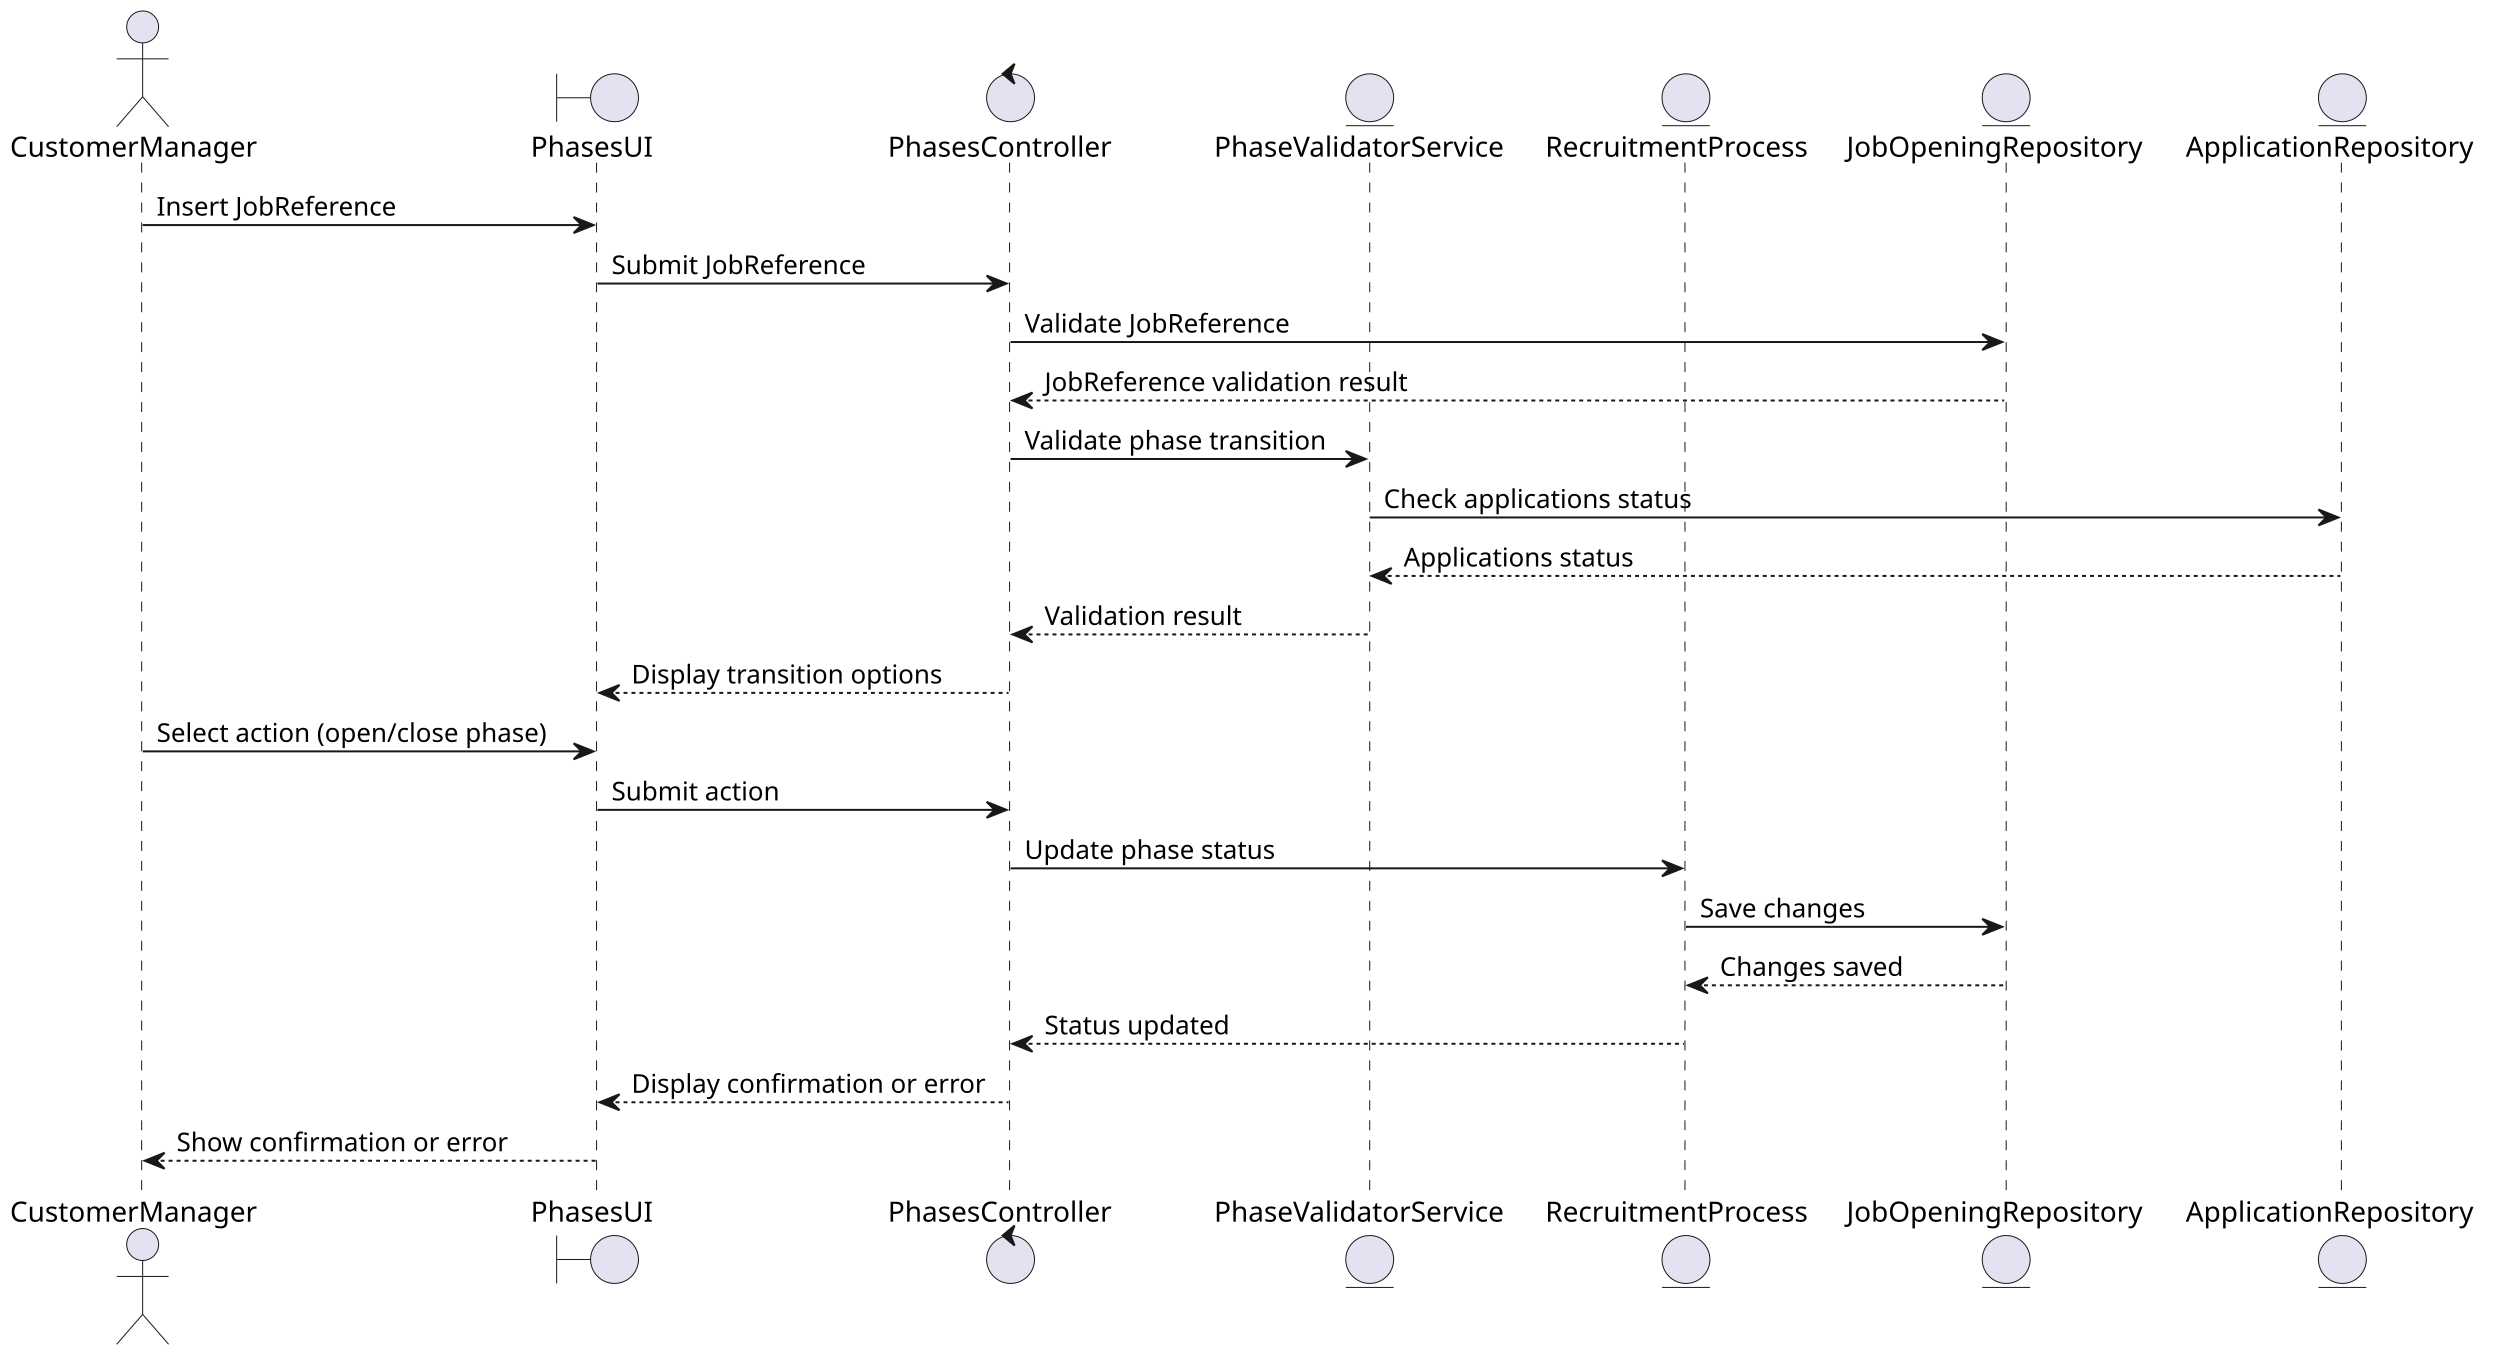
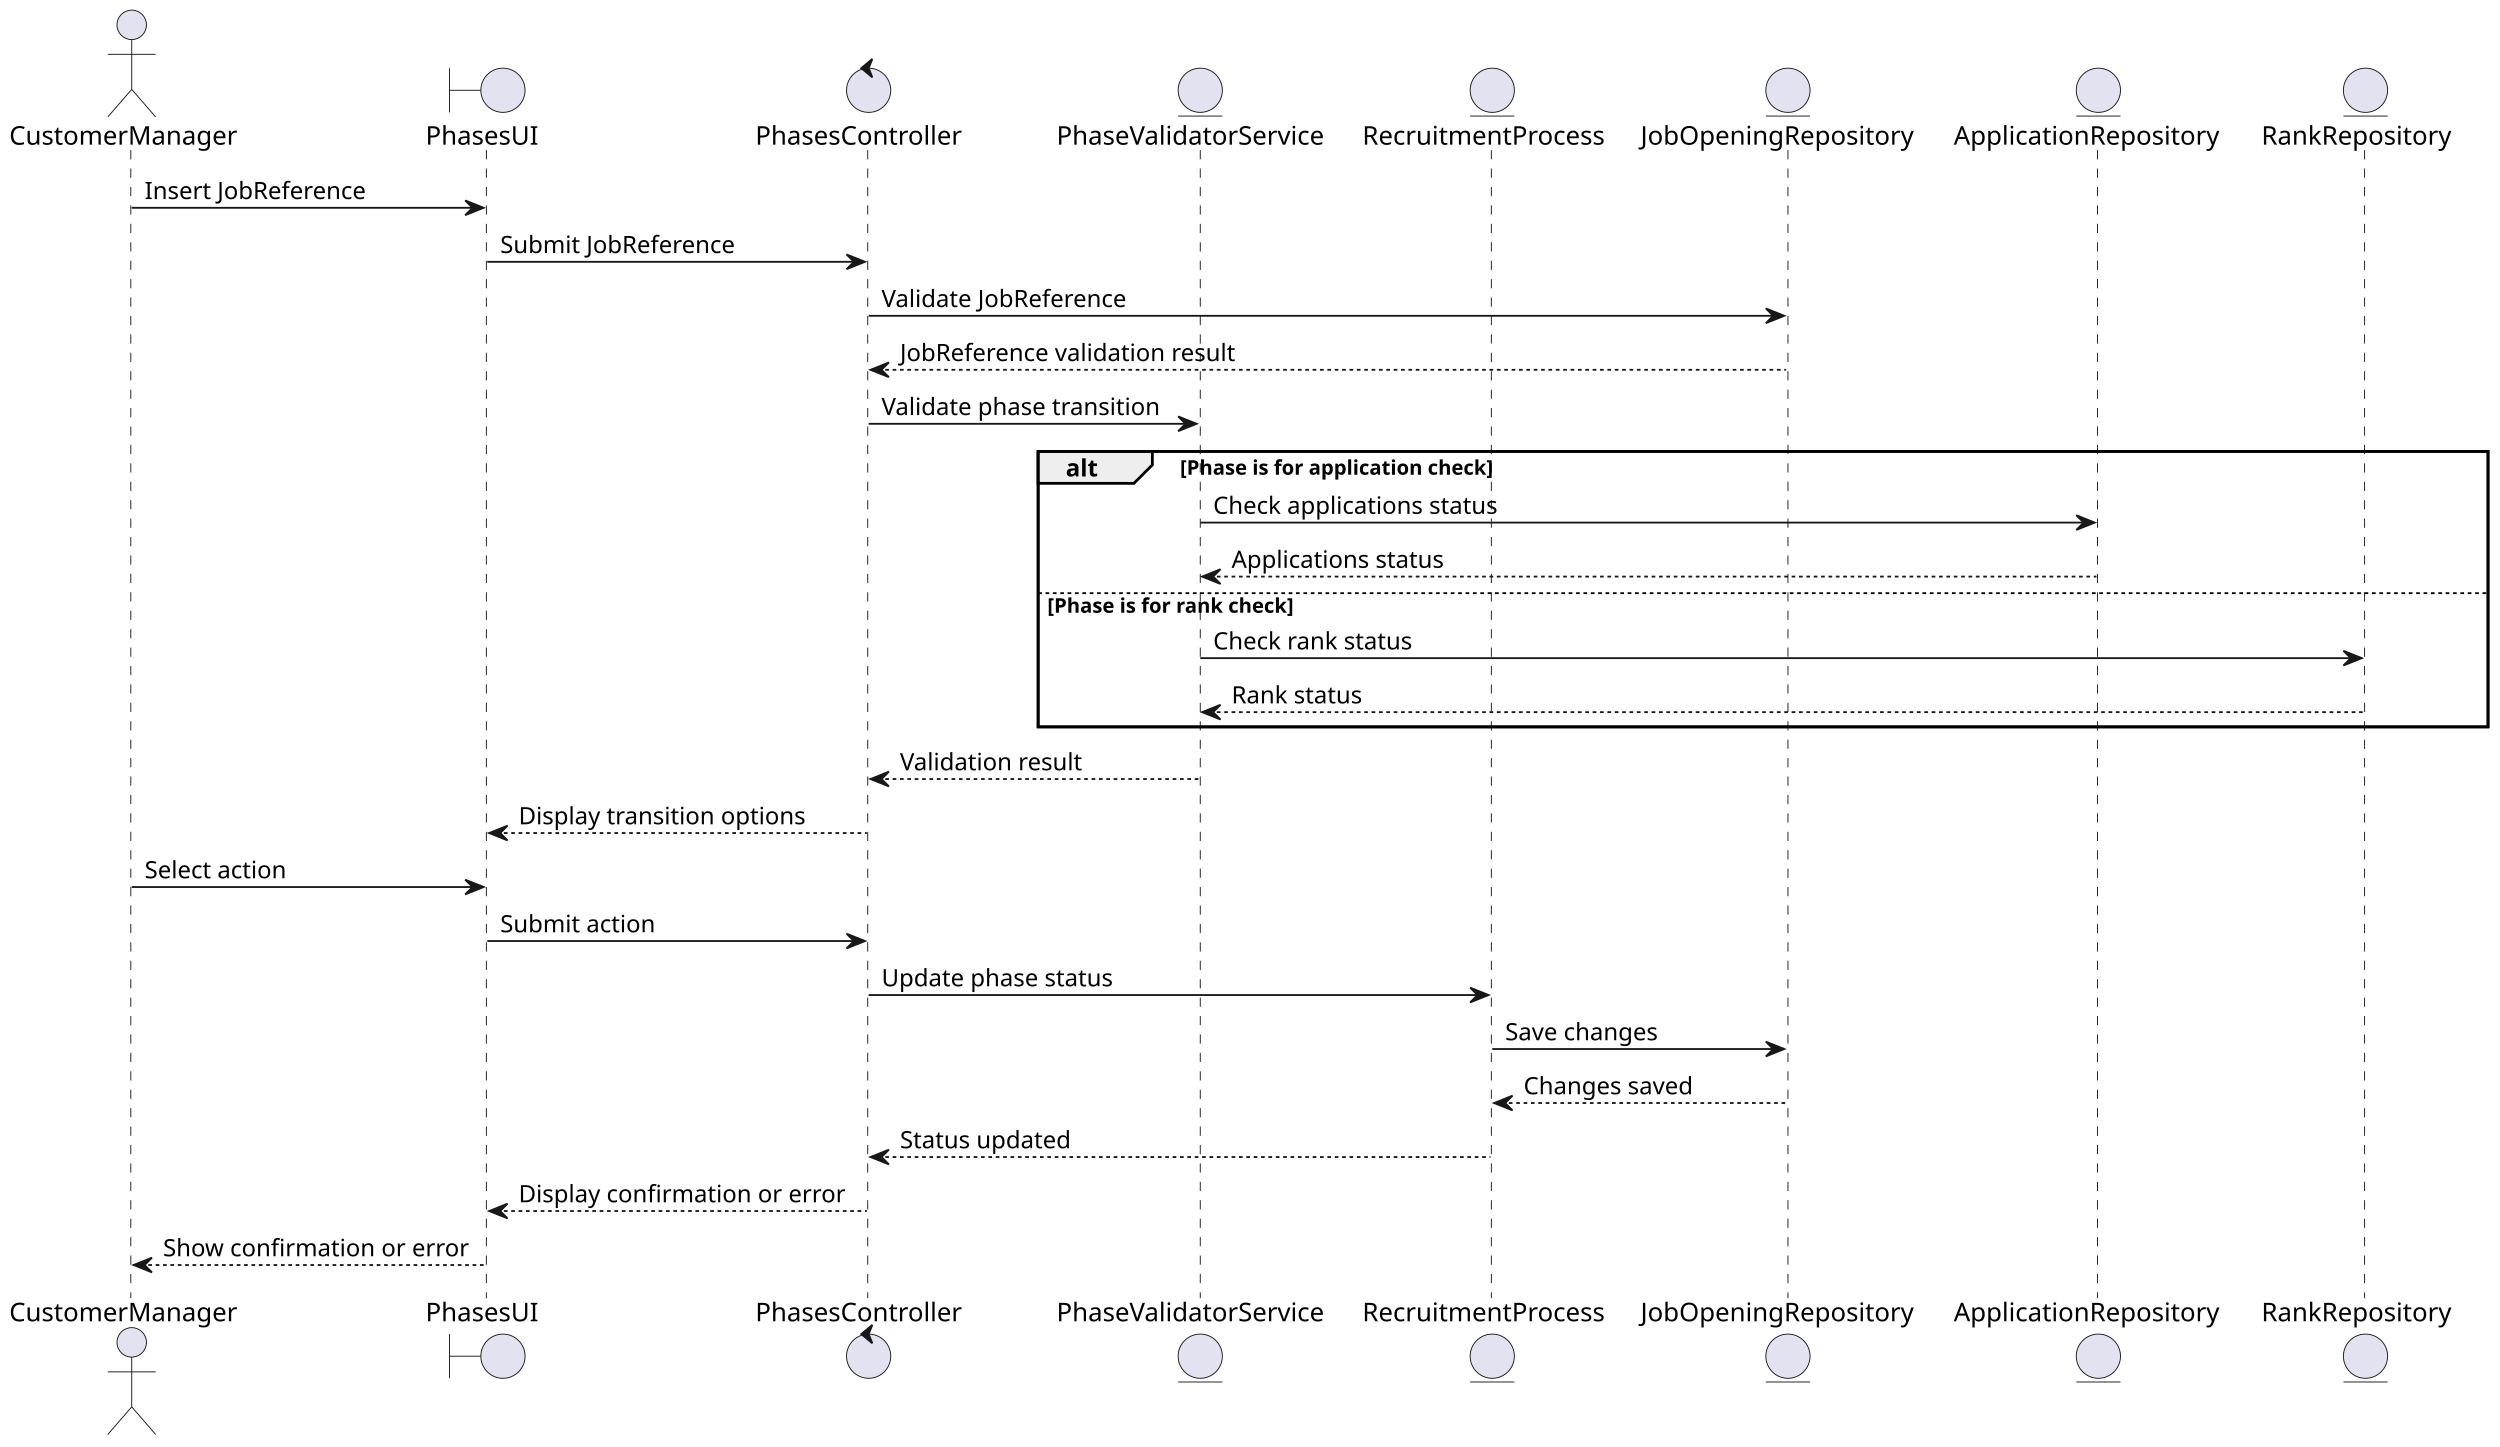
- <svg xmlns="http://www.w3.org/2000/svg" contentStyleType="text/css" height="680px" preserveAspectRatio="none" style="width:1253px;height:680px;background:#FFFFFF;" version="1.1" viewBox="0 0 1253 680" width="1253px" zoomAndPan="magnify">
+ <svg xmlns="http://www.w3.org/2000/svg" contentStyleType="text/css" height="785px" preserveAspectRatio="none" style="width:1357px;height:785px;background:#FFFFFF;" version="1.1" viewBox="0 0 1357 785" width="1357px" zoomAndPan="magnify">
  <defs />
  <g>
-     <line style="stroke:#181818;stroke-width:0.5;stroke-dasharray:5.0,5.0;" x1="71" x2="71" y1="81.488" y2="599.768" />
-     <line style="stroke:#181818;stroke-width:0.5;stroke-dasharray:5.0,5.0;" x1="299" x2="299" y1="81.488" y2="599.768" />
-     <line style="stroke:#181818;stroke-width:0.5;stroke-dasharray:5.0,5.0;" x1="506" x2="506" y1="81.488" y2="599.768" />
-     <line style="stroke:#181818;stroke-width:0.5;stroke-dasharray:5.0,5.0;" x1="686.5" x2="686.5" y1="81.488" y2="599.768" />
-     <line style="stroke:#181818;stroke-width:0.5;stroke-dasharray:5.0,5.0;" x1="844.5" x2="844.5" y1="81.488" y2="599.768" />
-     <line style="stroke:#181818;stroke-width:0.5;stroke-dasharray:5.0,5.0;" x1="1005.5" x2="1005.5" y1="81.488" y2="599.768" />
-     <line style="stroke:#181818;stroke-width:0.5;stroke-dasharray:5.0,5.0;" x1="1173.5" x2="1173.5" y1="81.488" y2="599.768" />
+     <rect fill="none" height="149.508" style="stroke:#000000;stroke-width:1.5;" width="787" x="563.5" y="245.041" />
+     <line style="stroke:#181818;stroke-width:0.5;stroke-dasharray:5.0,5.0;" x1="71" x2="71" y1="81.488" y2="704.654" />
+     <line style="stroke:#181818;stroke-width:0.5;stroke-dasharray:5.0,5.0;" x1="264" x2="264" y1="81.488" y2="704.654" />
+     <line style="stroke:#181818;stroke-width:0.5;stroke-dasharray:5.0,5.0;" x1="471" x2="471" y1="81.488" y2="704.654" />
+     <line style="stroke:#181818;stroke-width:0.5;stroke-dasharray:5.0,5.0;" x1="651.5" x2="651.5" y1="81.488" y2="704.654" />
+     <line style="stroke:#181818;stroke-width:0.5;stroke-dasharray:5.0,5.0;" x1="809.5" x2="809.5" y1="81.488" y2="704.654" />
+     <line style="stroke:#181818;stroke-width:0.5;stroke-dasharray:5.0,5.0;" x1="970.5" x2="970.5" y1="81.488" y2="704.654" />
+     <line style="stroke:#181818;stroke-width:0.5;stroke-dasharray:5.0,5.0;" x1="1138.5" x2="1138.5" y1="81.488" y2="704.654" />
+     <line style="stroke:#181818;stroke-width:0.5;stroke-dasharray:5.0,5.0;" x1="1283.5" x2="1283.5" y1="81.488" y2="704.654" />
    <text fill="#000000" font-family="sans-serif" font-size="14" lengthAdjust="spacing" textLength="127" x="5" y="78.535">CustomerManager</text>
    <ellipse cx="71.5" cy="13.5" fill="#E2E2F0" rx="8" ry="8" style="stroke:#181818;stroke-width:0.5;" />
    <path d="M71.5,21.5 L71.5,48.5 M58.5,29.5 L84.5,29.5 M71.5,48.5 L58.5,63.5 M71.5,48.5 L84.5,63.5 " fill="none" style="stroke:#181818;stroke-width:0.5;" />
-     <text fill="#000000" font-family="sans-serif" font-size="14" lengthAdjust="spacing" textLength="127" x="5" y="612.303">CustomerManager</text>
-     <ellipse cx="71.5" cy="623.756" fill="#E2E2F0" rx="8" ry="8" style="stroke:#181818;stroke-width:0.5;" />
-     <path d="M71.5,631.756 L71.5,658.756 M58.5,639.756 L84.5,639.756 M71.5,658.756 L58.5,673.756 M71.5,658.756 L84.5,673.756 " fill="none" style="stroke:#181818;stroke-width:0.5;" />
-     <text fill="#000000" font-family="sans-serif" font-size="14" lengthAdjust="spacing" textLength="61" x="266" y="78.535">PhasesUI</text>
-     <path d="M279,37 L279,61 M279,49 L296,49 " fill="none" style="stroke:#181818;stroke-width:0.5;" />
-     <ellipse cx="308" cy="49" fill="#E2E2F0" rx="12" ry="12" style="stroke:#181818;stroke-width:0.5;" />
-     <text fill="#000000" font-family="sans-serif" font-size="14" lengthAdjust="spacing" textLength="61" x="266" y="612.303">PhasesUI</text>
-     <path d="M279,619.256 L279,643.256 M279,631.256 L296,631.256 " fill="none" style="stroke:#181818;stroke-width:0.5;" />
-     <ellipse cx="308" cy="631.256" fill="#E2E2F0" rx="12" ry="12" style="stroke:#181818;stroke-width:0.5;" />
-     <text fill="#000000" font-family="sans-serif" font-size="14" lengthAdjust="spacing" textLength="117" x="445" y="78.535">PhasesController</text>
-     <ellipse cx="506.5" cy="49" fill="#E2E2F0" rx="12" ry="12" style="stroke:#181818;stroke-width:0.5;" />
-     <polygon fill="#181818" points="502.5,37,508.5,32,506.5,37,508.5,42,502.5,37" style="stroke:#181818;stroke-width:1.0;" />
-     <text fill="#000000" font-family="sans-serif" font-size="14" lengthAdjust="spacing" textLength="117" x="445" y="612.303">PhasesController</text>
-     <ellipse cx="506.5" cy="631.256" fill="#E2E2F0" rx="12" ry="12" style="stroke:#181818;stroke-width:0.5;" />
-     <polygon fill="#181818" points="502.5,619.256,508.5,614.256,506.5,619.256,508.5,624.256,502.5,619.256" style="stroke:#181818;stroke-width:1.0;" />
-     <text fill="#000000" font-family="sans-serif" font-size="14" lengthAdjust="spacing" textLength="150" x="608.5" y="78.535">PhaseValidatorService</text>
-     <ellipse cx="686.5" cy="49" fill="#E2E2F0" rx="12" ry="12" style="stroke:#181818;stroke-width:0.5;" />
-     <line style="stroke:#181818;stroke-width:0.5;" x1="674.5" x2="698.5" y1="63" y2="63" />
-     <text fill="#000000" font-family="sans-serif" font-size="14" lengthAdjust="spacing" textLength="150" x="608.5" y="612.303">PhaseValidatorService</text>
-     <ellipse cx="686.5" cy="631.256" fill="#E2E2F0" rx="12" ry="12" style="stroke:#181818;stroke-width:0.5;" />
-     <line style="stroke:#181818;stroke-width:0.5;" x1="674.5" x2="698.5" y1="645.256" y2="645.256" />
-     <text fill="#000000" font-family="sans-serif" font-size="14" lengthAdjust="spacing" textLength="135" x="774.5" y="78.535">RecruitmentProcess</text>
-     <ellipse cx="845" cy="49" fill="#E2E2F0" rx="12" ry="12" style="stroke:#181818;stroke-width:0.5;" />
-     <line style="stroke:#181818;stroke-width:0.5;" x1="833" x2="857" y1="63" y2="63" />
-     <text fill="#000000" font-family="sans-serif" font-size="14" lengthAdjust="spacing" textLength="135" x="774.5" y="612.303">RecruitmentProcess</text>
-     <ellipse cx="845" cy="631.256" fill="#E2E2F0" rx="12" ry="12" style="stroke:#181818;stroke-width:0.5;" />
-     <line style="stroke:#181818;stroke-width:0.5;" x1="833" x2="857" y1="645.256" y2="645.256" />
-     <text fill="#000000" font-family="sans-serif" font-size="14" lengthAdjust="spacing" textLength="154" x="925.5" y="78.535">JobOpeningRepository</text>
-     <ellipse cx="1005.5" cy="49" fill="#E2E2F0" rx="12" ry="12" style="stroke:#181818;stroke-width:0.5;" />
-     <line style="stroke:#181818;stroke-width:0.5;" x1="993.5" x2="1017.5" y1="63" y2="63" />
-     <text fill="#000000" font-family="sans-serif" font-size="14" lengthAdjust="spacing" textLength="154" x="925.5" y="612.303">JobOpeningRepository</text>
-     <ellipse cx="1005.5" cy="631.256" fill="#E2E2F0" rx="12" ry="12" style="stroke:#181818;stroke-width:0.5;" />
-     <line style="stroke:#181818;stroke-width:0.5;" x1="993.5" x2="1017.5" y1="645.256" y2="645.256" />
-     <text fill="#000000" font-family="sans-serif" font-size="14" lengthAdjust="spacing" textLength="151" x="1095.5" y="78.535">ApplicationRepository</text>
-     <ellipse cx="1174" cy="49" fill="#E2E2F0" rx="12" ry="12" style="stroke:#181818;stroke-width:0.5;" />
-     <line style="stroke:#181818;stroke-width:0.5;" x1="1162" x2="1186" y1="63" y2="63" />
-     <text fill="#000000" font-family="sans-serif" font-size="14" lengthAdjust="spacing" textLength="151" x="1095.5" y="612.303">ApplicationRepository</text>
-     <ellipse cx="1174" cy="631.256" fill="#E2E2F0" rx="12" ry="12" style="stroke:#181818;stroke-width:0.5;" />
-     <line style="stroke:#181818;stroke-width:0.5;" x1="1162" x2="1186" y1="645.256" y2="645.256" />
-     <polygon fill="#181818" points="287.5,108.799,297.5,112.799,287.5,116.799,291.5,112.799" style="stroke:#181818;stroke-width:1.0;" />
-     <line style="stroke:#181818;stroke-width:1.0;" x1="71.5" x2="293.5" y1="112.799" y2="112.799" />
+     <text fill="#000000" font-family="sans-serif" font-size="14" lengthAdjust="spacing" textLength="127" x="5" y="717.189">CustomerManager</text>
+     <ellipse cx="71.5" cy="728.643" fill="#E2E2F0" rx="8" ry="8" style="stroke:#181818;stroke-width:0.5;" />
+     <path d="M71.5,736.643 L71.5,763.643 M58.5,744.643 L84.5,744.643 M71.5,763.643 L58.5,778.643 M71.5,763.643 L84.5,778.643 " fill="none" style="stroke:#181818;stroke-width:0.5;" />
+     <text fill="#000000" font-family="sans-serif" font-size="14" lengthAdjust="spacing" textLength="61" x="231" y="78.535">PhasesUI</text>
+     <path d="M244,37 L244,61 M244,49 L261,49 " fill="none" style="stroke:#181818;stroke-width:0.5;" />
+     <ellipse cx="273" cy="49" fill="#E2E2F0" rx="12" ry="12" style="stroke:#181818;stroke-width:0.5;" />
+     <text fill="#000000" font-family="sans-serif" font-size="14" lengthAdjust="spacing" textLength="61" x="231" y="717.189">PhasesUI</text>
+     <path d="M244,724.143 L244,748.143 M244,736.143 L261,736.143 " fill="none" style="stroke:#181818;stroke-width:0.5;" />
+     <ellipse cx="273" cy="736.143" fill="#E2E2F0" rx="12" ry="12" style="stroke:#181818;stroke-width:0.5;" />
+     <text fill="#000000" font-family="sans-serif" font-size="14" lengthAdjust="spacing" textLength="117" x="410" y="78.535">PhasesController</text>
+     <ellipse cx="471.5" cy="49" fill="#E2E2F0" rx="12" ry="12" style="stroke:#181818;stroke-width:0.5;" />
+     <polygon fill="#181818" points="467.5,37,473.5,32,471.5,37,473.5,42,467.5,37" style="stroke:#181818;stroke-width:1.0;" />
+     <text fill="#000000" font-family="sans-serif" font-size="14" lengthAdjust="spacing" textLength="117" x="410" y="717.189">PhasesController</text>
+     <ellipse cx="471.5" cy="736.143" fill="#E2E2F0" rx="12" ry="12" style="stroke:#181818;stroke-width:0.5;" />
+     <polygon fill="#181818" points="467.5,724.143,473.5,719.143,471.5,724.143,473.5,729.143,467.5,724.143" style="stroke:#181818;stroke-width:1.0;" />
+     <text fill="#000000" font-family="sans-serif" font-size="14" lengthAdjust="spacing" textLength="150" x="573.5" y="78.535">PhaseValidatorService</text>
+     <ellipse cx="651.5" cy="49" fill="#E2E2F0" rx="12" ry="12" style="stroke:#181818;stroke-width:0.5;" />
+     <line style="stroke:#181818;stroke-width:0.5;" x1="639.5" x2="663.5" y1="63" y2="63" />
+     <text fill="#000000" font-family="sans-serif" font-size="14" lengthAdjust="spacing" textLength="150" x="573.5" y="717.189">PhaseValidatorService</text>
+     <ellipse cx="651.5" cy="736.143" fill="#E2E2F0" rx="12" ry="12" style="stroke:#181818;stroke-width:0.5;" />
+     <line style="stroke:#181818;stroke-width:0.5;" x1="639.5" x2="663.5" y1="750.143" y2="750.143" />
+     <text fill="#000000" font-family="sans-serif" font-size="14" lengthAdjust="spacing" textLength="135" x="739.5" y="78.535">RecruitmentProcess</text>
+     <ellipse cx="810" cy="49" fill="#E2E2F0" rx="12" ry="12" style="stroke:#181818;stroke-width:0.5;" />
+     <line style="stroke:#181818;stroke-width:0.5;" x1="798" x2="822" y1="63" y2="63" />
+     <text fill="#000000" font-family="sans-serif" font-size="14" lengthAdjust="spacing" textLength="135" x="739.5" y="717.189">RecruitmentProcess</text>
+     <ellipse cx="810" cy="736.143" fill="#E2E2F0" rx="12" ry="12" style="stroke:#181818;stroke-width:0.5;" />
+     <line style="stroke:#181818;stroke-width:0.5;" x1="798" x2="822" y1="750.143" y2="750.143" />
+     <text fill="#000000" font-family="sans-serif" font-size="14" lengthAdjust="spacing" textLength="154" x="890.5" y="78.535">JobOpeningRepository</text>
+     <ellipse cx="970.5" cy="49" fill="#E2E2F0" rx="12" ry="12" style="stroke:#181818;stroke-width:0.5;" />
+     <line style="stroke:#181818;stroke-width:0.5;" x1="958.5" x2="982.5" y1="63" y2="63" />
+     <text fill="#000000" font-family="sans-serif" font-size="14" lengthAdjust="spacing" textLength="154" x="890.5" y="717.189">JobOpeningRepository</text>
+     <ellipse cx="970.5" cy="736.143" fill="#E2E2F0" rx="12" ry="12" style="stroke:#181818;stroke-width:0.5;" />
+     <line style="stroke:#181818;stroke-width:0.5;" x1="958.5" x2="982.5" y1="750.143" y2="750.143" />
+     <text fill="#000000" font-family="sans-serif" font-size="14" lengthAdjust="spacing" textLength="151" x="1060.5" y="78.535">ApplicationRepository</text>
+     <ellipse cx="1139" cy="49" fill="#E2E2F0" rx="12" ry="12" style="stroke:#181818;stroke-width:0.5;" />
+     <line style="stroke:#181818;stroke-width:0.5;" x1="1127" x2="1151" y1="63" y2="63" />
+     <text fill="#000000" font-family="sans-serif" font-size="14" lengthAdjust="spacing" textLength="151" x="1060.5" y="717.189">ApplicationRepository</text>
+     <ellipse cx="1139" cy="736.143" fill="#E2E2F0" rx="12" ry="12" style="stroke:#181818;stroke-width:0.5;" />
+     <line style="stroke:#181818;stroke-width:0.5;" x1="1127" x2="1151" y1="750.143" y2="750.143" />
+     <text fill="#000000" font-family="sans-serif" font-size="14" lengthAdjust="spacing" textLength="107" x="1227.5" y="78.535">RankRepository</text>
+     <ellipse cx="1284" cy="49" fill="#E2E2F0" rx="12" ry="12" style="stroke:#181818;stroke-width:0.5;" />
+     <line style="stroke:#181818;stroke-width:0.5;" x1="1272" x2="1296" y1="63" y2="63" />
+     <text fill="#000000" font-family="sans-serif" font-size="14" lengthAdjust="spacing" textLength="107" x="1227.5" y="717.189">RankRepository</text>
+     <ellipse cx="1284" cy="736.143" fill="#E2E2F0" rx="12" ry="12" style="stroke:#181818;stroke-width:0.5;" />
+     <line style="stroke:#181818;stroke-width:0.5;" x1="1272" x2="1296" y1="750.143" y2="750.143" />
+     <polygon fill="#181818" points="252.5,108.799,262.5,112.799,252.5,116.799,256.5,112.799" style="stroke:#181818;stroke-width:1.0;" />
+     <line style="stroke:#181818;stroke-width:1.0;" x1="71.5" x2="258.5" y1="112.799" y2="112.799" />
    <text fill="#000000" font-family="sans-serif" font-size="13" lengthAdjust="spacing" textLength="121" x="78.5" y="108.057">Insert JobReference</text>
-     <polygon fill="#181818" points="494.5,138.109,504.5,142.109,494.5,146.109,498.5,142.109" style="stroke:#181818;stroke-width:1.0;" />
-     <line style="stroke:#181818;stroke-width:1.0;" x1="299.5" x2="500.5" y1="142.109" y2="142.109" />
-     <text fill="#000000" font-family="sans-serif" font-size="13" lengthAdjust="spacing" textLength="129" x="306.5" y="137.367">Submit JobReference</text>
-     <polygon fill="#181818" points="993.5,167.42,1003.5,171.42,993.5,175.42,997.5,171.42" style="stroke:#181818;stroke-width:1.0;" />
-     <line style="stroke:#181818;stroke-width:1.0;" x1="506.5" x2="999.5" y1="171.42" y2="171.42" />
-     <text fill="#000000" font-family="sans-serif" font-size="13" lengthAdjust="spacing" textLength="135" x="513.5" y="166.678">Validate JobReference</text>
-     <polygon fill="#181818" points="517.5,196.731,507.5,200.731,517.5,204.731,513.5,200.731" style="stroke:#181818;stroke-width:1.0;" />
-     <line style="stroke:#181818;stroke-width:1.0;stroke-dasharray:2.0,2.0;" x1="511.5" x2="1004.5" y1="200.731" y2="200.731" />
-     <text fill="#000000" font-family="sans-serif" font-size="13" lengthAdjust="spacing" textLength="187" x="523.5" y="195.988">JobReference validation result</text>
-     <polygon fill="#181818" points="674.5,226.041,684.5,230.041,674.5,234.041,678.5,230.041" style="stroke:#181818;stroke-width:1.0;" />
-     <line style="stroke:#181818;stroke-width:1.0;" x1="506.5" x2="680.5" y1="230.041" y2="230.041" />
-     <text fill="#000000" font-family="sans-serif" font-size="13" lengthAdjust="spacing" textLength="156" x="513.5" y="225.299">Validate phase transition</text>
-     <polygon fill="#181818" points="1162,255.352,1172,259.352,1162,263.352,1166,259.352" style="stroke:#181818;stroke-width:1.0;" />
-     <line style="stroke:#181818;stroke-width:1.0;" x1="686.5" x2="1168" y1="259.352" y2="259.352" />
-     <text fill="#000000" font-family="sans-serif" font-size="13" lengthAdjust="spacing" textLength="163" x="693.5" y="254.609">Check applications status</text>
-     <polygon fill="#181818" points="697.5,284.662,687.5,288.662,697.5,292.662,693.5,288.662" style="stroke:#181818;stroke-width:1.0;" />
-     <line style="stroke:#181818;stroke-width:1.0;stroke-dasharray:2.0,2.0;" x1="691.5" x2="1173" y1="288.662" y2="288.662" />
-     <text fill="#000000" font-family="sans-serif" font-size="13" lengthAdjust="spacing" textLength="122" x="703.5" y="283.92">Applications status</text>
-     <polygon fill="#181818" points="517.5,313.973,507.5,317.973,517.5,321.973,513.5,317.973" style="stroke:#181818;stroke-width:1.0;" />
-     <line style="stroke:#181818;stroke-width:1.0;stroke-dasharray:2.0,2.0;" x1="511.5" x2="685.5" y1="317.973" y2="317.973" />
-     <text fill="#000000" font-family="sans-serif" font-size="13" lengthAdjust="spacing" textLength="103" x="523.5" y="313.231">Validation result</text>
-     <polygon fill="#181818" points="310.5,343.283,300.5,347.283,310.5,351.283,306.5,347.283" style="stroke:#181818;stroke-width:1.0;" />
-     <line style="stroke:#181818;stroke-width:1.0;stroke-dasharray:2.0,2.0;" x1="304.5" x2="505.5" y1="347.283" y2="347.283" />
-     <text fill="#000000" font-family="sans-serif" font-size="13" lengthAdjust="spacing" textLength="164" x="316.5" y="342.541">Display transition options</text>
-     <polygon fill="#181818" points="287.5,372.594,297.5,376.594,287.5,380.594,291.5,376.594" style="stroke:#181818;stroke-width:1.0;" />
-     <line style="stroke:#181818;stroke-width:1.0;" x1="71.5" x2="293.5" y1="376.594" y2="376.594" />
-     <text fill="#000000" font-family="sans-serif" font-size="13" lengthAdjust="spacing" textLength="204" x="78.5" y="371.852">Select action (open/close phase)</text>
-     <polygon fill="#181818" points="494.5,401.904,504.5,405.904,494.5,409.904,498.5,405.904" style="stroke:#181818;stroke-width:1.0;" />
-     <line style="stroke:#181818;stroke-width:1.0;" x1="299.5" x2="500.5" y1="405.904" y2="405.904" />
-     <text fill="#000000" font-family="sans-serif" font-size="13" lengthAdjust="spacing" textLength="87" x="306.5" y="401.162">Submit action</text>
-     <polygon fill="#181818" points="833,431.215,843,435.215,833,439.215,837,435.215" style="stroke:#181818;stroke-width:1.0;" />
-     <line style="stroke:#181818;stroke-width:1.0;" x1="506.5" x2="839" y1="435.215" y2="435.215" />
-     <text fill="#000000" font-family="sans-serif" font-size="13" lengthAdjust="spacing" textLength="128" x="513.5" y="430.473">Update phase status</text>
-     <polygon fill="#181818" points="993.5,460.525,1003.5,464.525,993.5,468.525,997.5,464.525" style="stroke:#181818;stroke-width:1.0;" />
-     <line style="stroke:#181818;stroke-width:1.0;" x1="845" x2="999.5" y1="464.525" y2="464.525" />
-     <text fill="#000000" font-family="sans-serif" font-size="13" lengthAdjust="spacing" textLength="84" x="852" y="459.783">Save changes</text>
-     <polygon fill="#181818" points="856,489.836,846,493.836,856,497.836,852,493.836" style="stroke:#181818;stroke-width:1.0;" />
-     <line style="stroke:#181818;stroke-width:1.0;stroke-dasharray:2.0,2.0;" x1="850" x2="1004.5" y1="493.836" y2="493.836" />
-     <text fill="#000000" font-family="sans-serif" font-size="13" lengthAdjust="spacing" textLength="94" x="862" y="489.094">Changes saved</text>
-     <polygon fill="#181818" points="517.5,519.146,507.5,523.146,517.5,527.146,513.5,523.146" style="stroke:#181818;stroke-width:1.0;" />
-     <line style="stroke:#181818;stroke-width:1.0;stroke-dasharray:2.0,2.0;" x1="511.5" x2="844" y1="523.146" y2="523.146" />
-     <text fill="#000000" font-family="sans-serif" font-size="13" lengthAdjust="spacing" textLength="94" x="523.5" y="518.404">Status updated</text>
-     <polygon fill="#181818" points="310.5,548.457,300.5,552.457,310.5,556.457,306.5,552.457" style="stroke:#181818;stroke-width:1.0;" />
-     <line style="stroke:#181818;stroke-width:1.0;stroke-dasharray:2.0,2.0;" x1="304.5" x2="505.5" y1="552.457" y2="552.457" />
-     <text fill="#000000" font-family="sans-serif" font-size="13" lengthAdjust="spacing" textLength="183" x="316.5" y="547.715">Display confirmation or error</text>
-     <polygon fill="#181818" points="82.5,577.768,72.5,581.768,82.5,585.768,78.5,581.768" style="stroke:#181818;stroke-width:1.0;" />
-     <line style="stroke:#181818;stroke-width:1.0;stroke-dasharray:2.0,2.0;" x1="76.5" x2="298.5" y1="581.768" y2="581.768" />
-     <text fill="#000000" font-family="sans-serif" font-size="13" lengthAdjust="spacing" textLength="169" x="88.5" y="577.025">Show confirmation or error</text>
+     <polygon fill="#181818" points="459.5,138.109,469.5,142.109,459.5,146.109,463.5,142.109" style="stroke:#181818;stroke-width:1.0;" />
+     <line style="stroke:#181818;stroke-width:1.0;" x1="264.5" x2="465.5" y1="142.109" y2="142.109" />
+     <text fill="#000000" font-family="sans-serif" font-size="13" lengthAdjust="spacing" textLength="129" x="271.5" y="137.367">Submit JobReference</text>
+     <polygon fill="#181818" points="958.5,167.42,968.5,171.42,958.5,175.42,962.5,171.42" style="stroke:#181818;stroke-width:1.0;" />
+     <line style="stroke:#181818;stroke-width:1.0;" x1="471.5" x2="964.5" y1="171.42" y2="171.42" />
+     <text fill="#000000" font-family="sans-serif" font-size="13" lengthAdjust="spacing" textLength="135" x="478.5" y="166.678">Validate JobReference</text>
+     <polygon fill="#181818" points="482.5,196.731,472.5,200.731,482.5,204.731,478.5,200.731" style="stroke:#181818;stroke-width:1.0;" />
+     <line style="stroke:#181818;stroke-width:1.0;stroke-dasharray:2.0,2.0;" x1="476.5" x2="969.5" y1="200.731" y2="200.731" />
+     <text fill="#000000" font-family="sans-serif" font-size="13" lengthAdjust="spacing" textLength="187" x="488.5" y="195.988">JobReference validation result</text>
+     <polygon fill="#181818" points="639.5,226.041,649.5,230.041,639.5,234.041,643.5,230.041" style="stroke:#181818;stroke-width:1.0;" />
+     <line style="stroke:#181818;stroke-width:1.0;" x1="471.5" x2="645.5" y1="230.041" y2="230.041" />
+     <text fill="#000000" font-family="sans-serif" font-size="13" lengthAdjust="spacing" textLength="156" x="478.5" y="225.299">Validate phase transition</text>
+     <path d="M563.5,245.041 L625.5,245.041 L625.5,252.352 L615.5,262.352 L563.5,262.352 L563.5,245.041 " fill="#EEEEEE" style="stroke:#000000;stroke-width:1.5;" />
+     <rect fill="none" height="149.508" style="stroke:#000000;stroke-width:1.5;" width="787" x="563.5" y="245.041" />
+     <text fill="#000000" font-family="sans-serif" font-size="13" font-weight="bold" lengthAdjust="spacing" textLength="17" x="578.5" y="258.609">alt</text>
+     <text fill="#000000" font-family="sans-serif" font-size="11" font-weight="bold" lengthAdjust="spacing" textLength="177" x="640.5" y="257.676">[Phase is for application check]</text>
+     <polygon fill="#181818" points="1127,279.662,1137,283.662,1127,287.662,1131,283.662" style="stroke:#181818;stroke-width:1.0;" />
+     <line style="stroke:#181818;stroke-width:1.0;" x1="651.5" x2="1133" y1="283.662" y2="283.662" />
+     <text fill="#000000" font-family="sans-serif" font-size="13" lengthAdjust="spacing" textLength="163" x="658.5" y="278.92">Check applications status</text>
+     <polygon fill="#181818" points="662.5,308.973,652.5,312.973,662.5,316.973,658.5,312.973" style="stroke:#181818;stroke-width:1.0;" />
+     <line style="stroke:#181818;stroke-width:1.0;stroke-dasharray:2.0,2.0;" x1="656.5" x2="1138" y1="312.973" y2="312.973" />
+     <text fill="#000000" font-family="sans-serif" font-size="13" lengthAdjust="spacing" textLength="122" x="668.5" y="308.231">Applications status</text>
+     <line style="stroke:#000000;stroke-width:1.0;stroke-dasharray:2.0,2.0;" x1="563.5" x2="1350.5" y1="321.973" y2="321.973" />
+     <text fill="#000000" font-family="sans-serif" font-size="11" font-weight="bold" lengthAdjust="spacing" textLength="140" x="568.5" y="332.607">[Phase is for rank check]</text>
+     <polygon fill="#181818" points="1272,353.238,1282,357.238,1272,361.238,1276,357.238" style="stroke:#181818;stroke-width:1.0;" />
+     <line style="stroke:#181818;stroke-width:1.0;" x1="651.5" x2="1278" y1="357.238" y2="357.238" />
+     <text fill="#000000" font-family="sans-serif" font-size="13" lengthAdjust="spacing" textLength="114" x="658.5" y="352.496">Check rank status</text>
+     <polygon fill="#181818" points="662.5,382.549,652.5,386.549,662.5,390.549,658.5,386.549" style="stroke:#181818;stroke-width:1.0;" />
+     <line style="stroke:#181818;stroke-width:1.0;stroke-dasharray:2.0,2.0;" x1="656.5" x2="1283" y1="386.549" y2="386.549" />
+     <text fill="#000000" font-family="sans-serif" font-size="13" lengthAdjust="spacing" textLength="74" x="668.5" y="381.807">Rank status</text>
+     <polygon fill="#181818" points="482.5,418.859,472.5,422.859,482.5,426.859,478.5,422.859" style="stroke:#181818;stroke-width:1.0;" />
+     <line style="stroke:#181818;stroke-width:1.0;stroke-dasharray:2.0,2.0;" x1="476.5" x2="650.5" y1="422.859" y2="422.859" />
+     <text fill="#000000" font-family="sans-serif" font-size="13" lengthAdjust="spacing" textLength="103" x="488.5" y="418.117">Validation result</text>
+     <polygon fill="#181818" points="275.5,448.17,265.5,452.17,275.5,456.17,271.5,452.17" style="stroke:#181818;stroke-width:1.0;" />
+     <line style="stroke:#181818;stroke-width:1.0;stroke-dasharray:2.0,2.0;" x1="269.5" x2="470.5" y1="452.17" y2="452.17" />
+     <text fill="#000000" font-family="sans-serif" font-size="13" lengthAdjust="spacing" textLength="164" x="281.5" y="447.428">Display transition options</text>
+     <polygon fill="#181818" points="252.5,477.481,262.5,481.481,252.5,485.481,256.5,481.481" style="stroke:#181818;stroke-width:1.0;" />
+     <line style="stroke:#181818;stroke-width:1.0;" x1="71.5" x2="258.5" y1="481.481" y2="481.481" />
+     <text fill="#000000" font-family="sans-serif" font-size="13" lengthAdjust="spacing" textLength="80" x="78.5" y="476.738">Select action</text>
+     <polygon fill="#181818" points="459.5,506.791,469.5,510.791,459.5,514.791,463.5,510.791" style="stroke:#181818;stroke-width:1.0;" />
+     <line style="stroke:#181818;stroke-width:1.0;" x1="264.5" x2="465.5" y1="510.791" y2="510.791" />
+     <text fill="#000000" font-family="sans-serif" font-size="13" lengthAdjust="spacing" textLength="87" x="271.5" y="506.049">Submit action</text>
+     <polygon fill="#181818" points="798,536.102,808,540.102,798,544.102,802,540.102" style="stroke:#181818;stroke-width:1.0;" />
+     <line style="stroke:#181818;stroke-width:1.0;" x1="471.5" x2="804" y1="540.102" y2="540.102" />
+     <text fill="#000000" font-family="sans-serif" font-size="13" lengthAdjust="spacing" textLength="128" x="478.5" y="535.359">Update phase status</text>
+     <polygon fill="#181818" points="958.5,565.412,968.5,569.412,958.5,573.412,962.5,569.412" style="stroke:#181818;stroke-width:1.0;" />
+     <line style="stroke:#181818;stroke-width:1.0;" x1="810" x2="964.5" y1="569.412" y2="569.412" />
+     <text fill="#000000" font-family="sans-serif" font-size="13" lengthAdjust="spacing" textLength="84" x="817" y="564.67">Save changes</text>
+     <polygon fill="#181818" points="821,594.723,811,598.723,821,602.723,817,598.723" style="stroke:#181818;stroke-width:1.0;" />
+     <line style="stroke:#181818;stroke-width:1.0;stroke-dasharray:2.0,2.0;" x1="815" x2="969.5" y1="598.723" y2="598.723" />
+     <text fill="#000000" font-family="sans-serif" font-size="13" lengthAdjust="spacing" textLength="94" x="827" y="593.981">Changes saved</text>
+     <polygon fill="#181818" points="482.5,624.033,472.5,628.033,482.5,632.033,478.5,628.033" style="stroke:#181818;stroke-width:1.0;" />
+     <line style="stroke:#181818;stroke-width:1.0;stroke-dasharray:2.0,2.0;" x1="476.5" x2="809" y1="628.033" y2="628.033" />
+     <text fill="#000000" font-family="sans-serif" font-size="13" lengthAdjust="spacing" textLength="94" x="488.5" y="623.291">Status updated</text>
+     <polygon fill="#181818" points="275.5,653.344,265.5,657.344,275.5,661.344,271.5,657.344" style="stroke:#181818;stroke-width:1.0;" />
+     <line style="stroke:#181818;stroke-width:1.0;stroke-dasharray:2.0,2.0;" x1="269.5" x2="470.5" y1="657.344" y2="657.344" />
+     <text fill="#000000" font-family="sans-serif" font-size="13" lengthAdjust="spacing" textLength="183" x="281.5" y="652.602">Display confirmation or error</text>
+     <polygon fill="#181818" points="82.5,682.654,72.5,686.654,82.5,690.654,78.5,686.654" style="stroke:#181818;stroke-width:1.0;" />
+     <line style="stroke:#181818;stroke-width:1.0;stroke-dasharray:2.0,2.0;" x1="76.5" x2="263.5" y1="686.654" y2="686.654" />
+     <text fill="#000000" font-family="sans-serif" font-size="13" lengthAdjust="spacing" textLength="169" x="88.5" y="681.912">Show confirmation or error</text>
  </g>
</svg>
